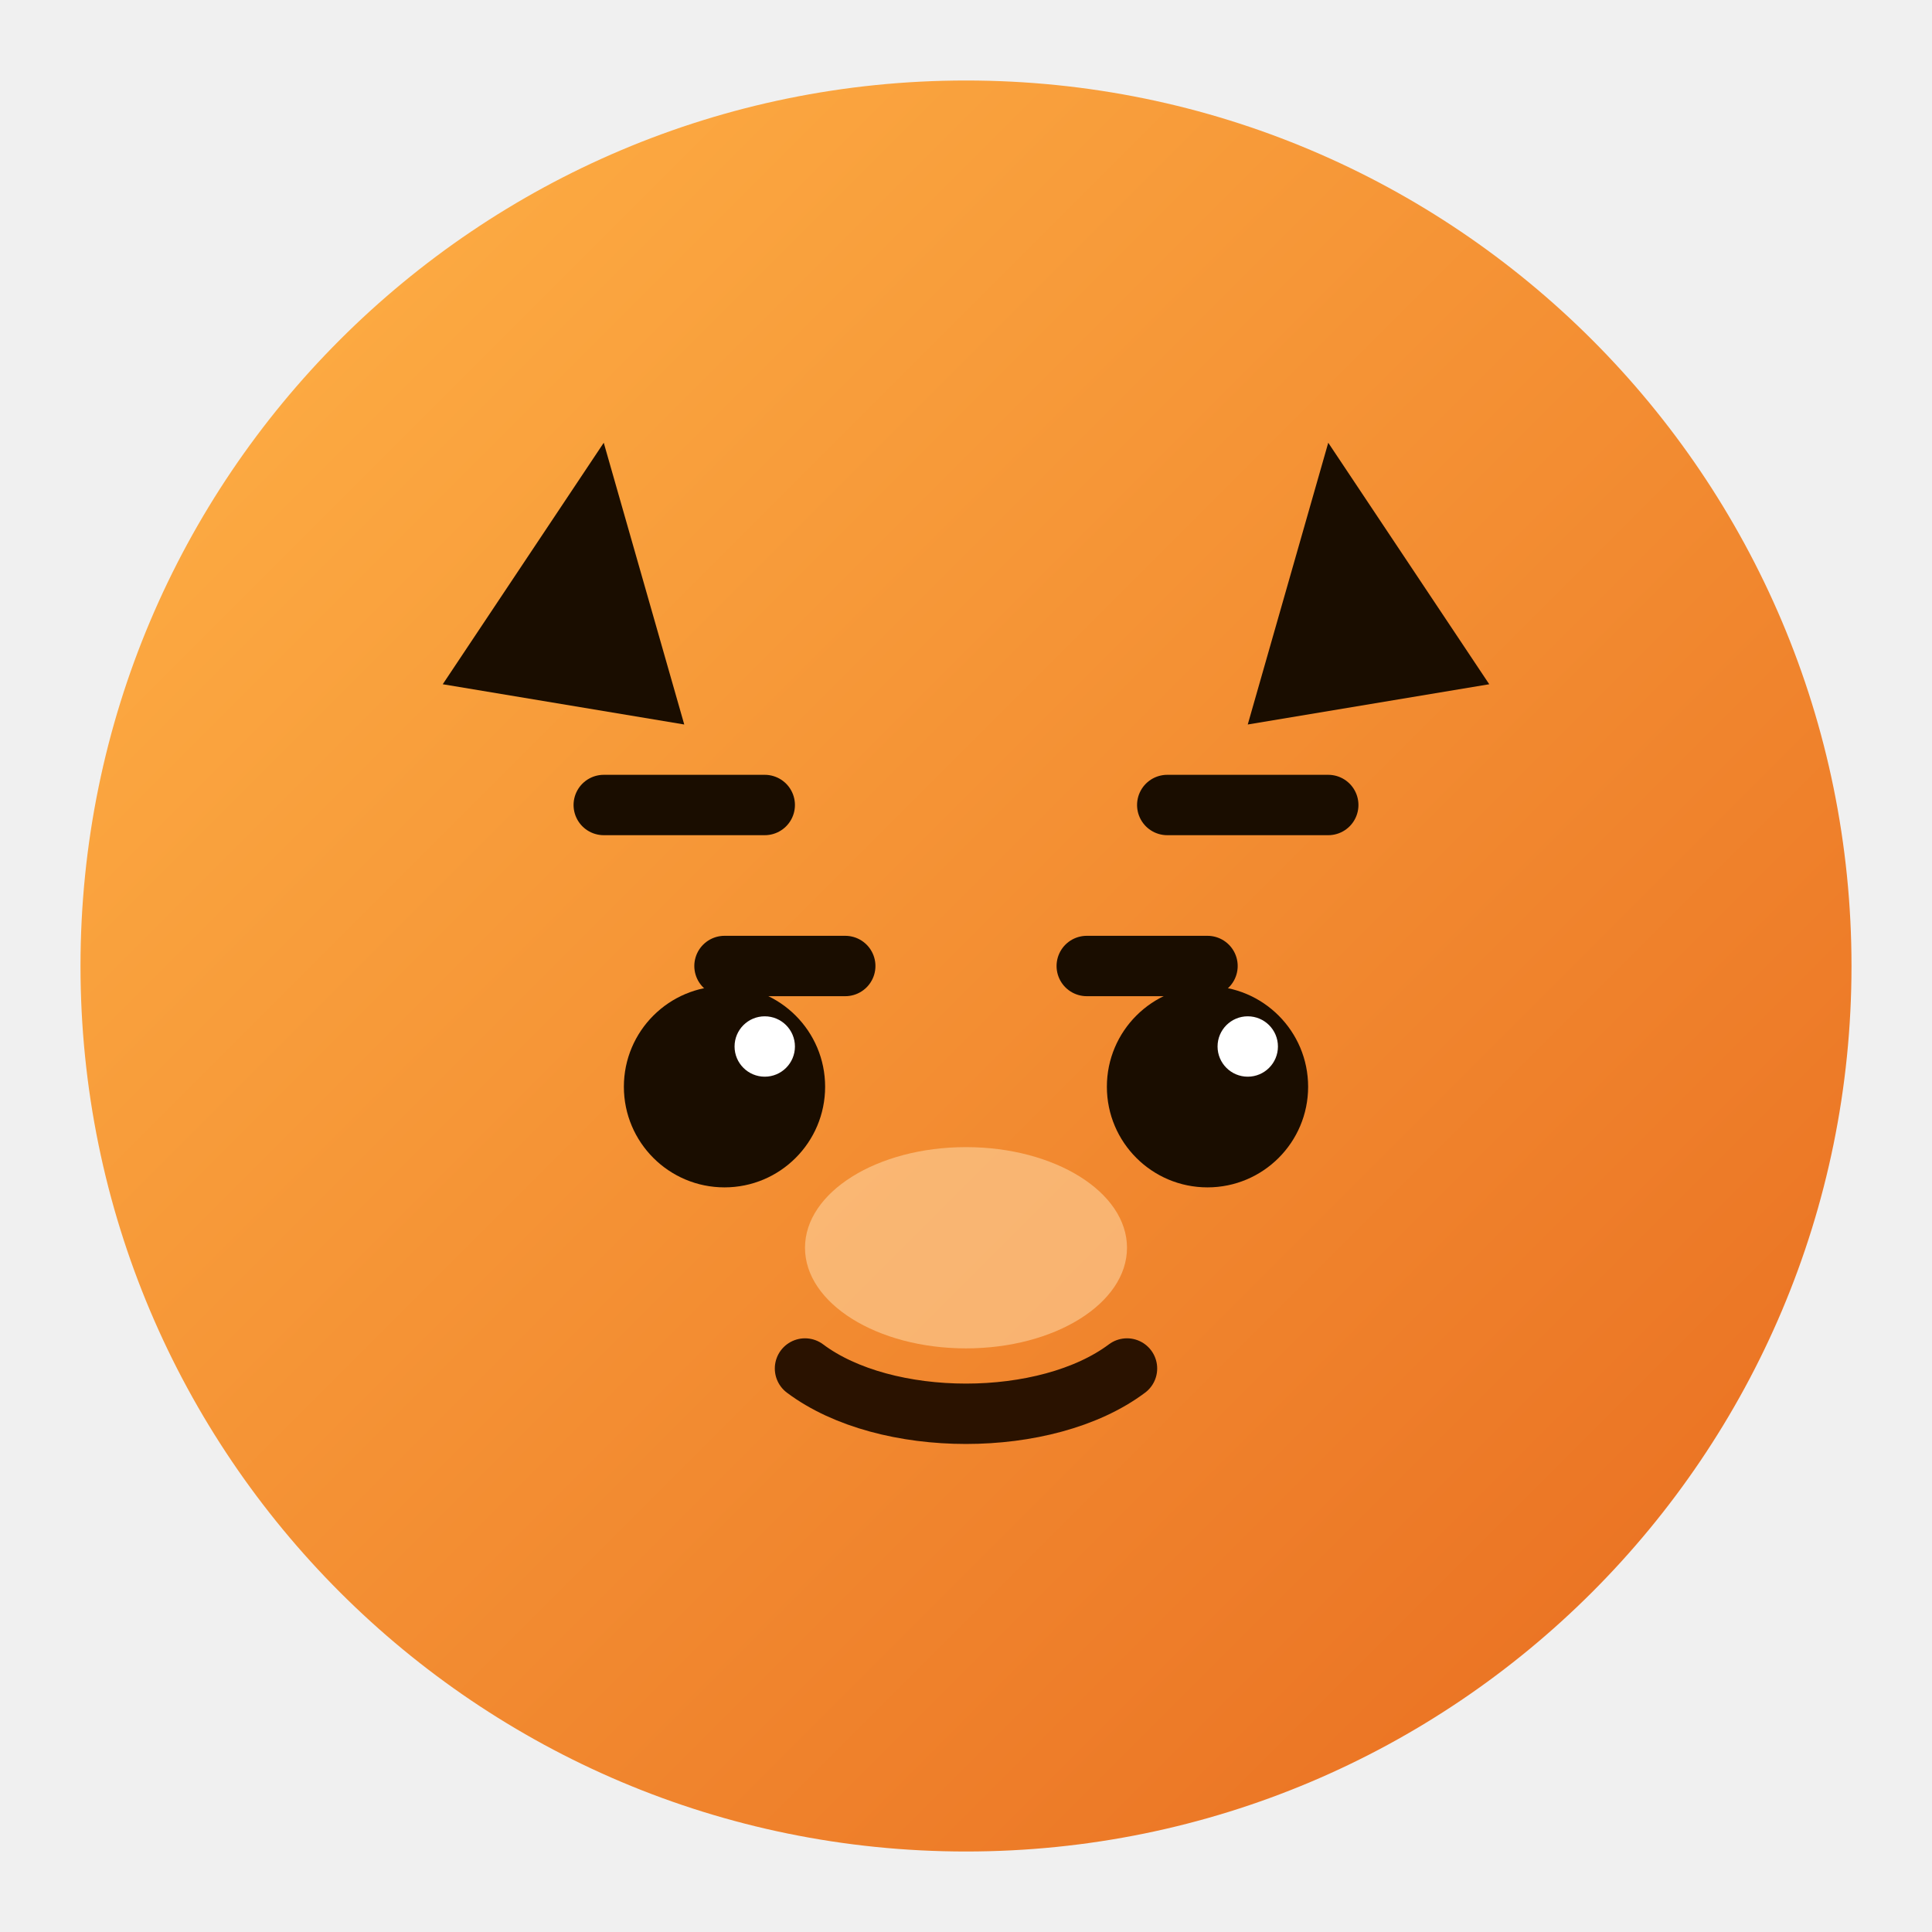
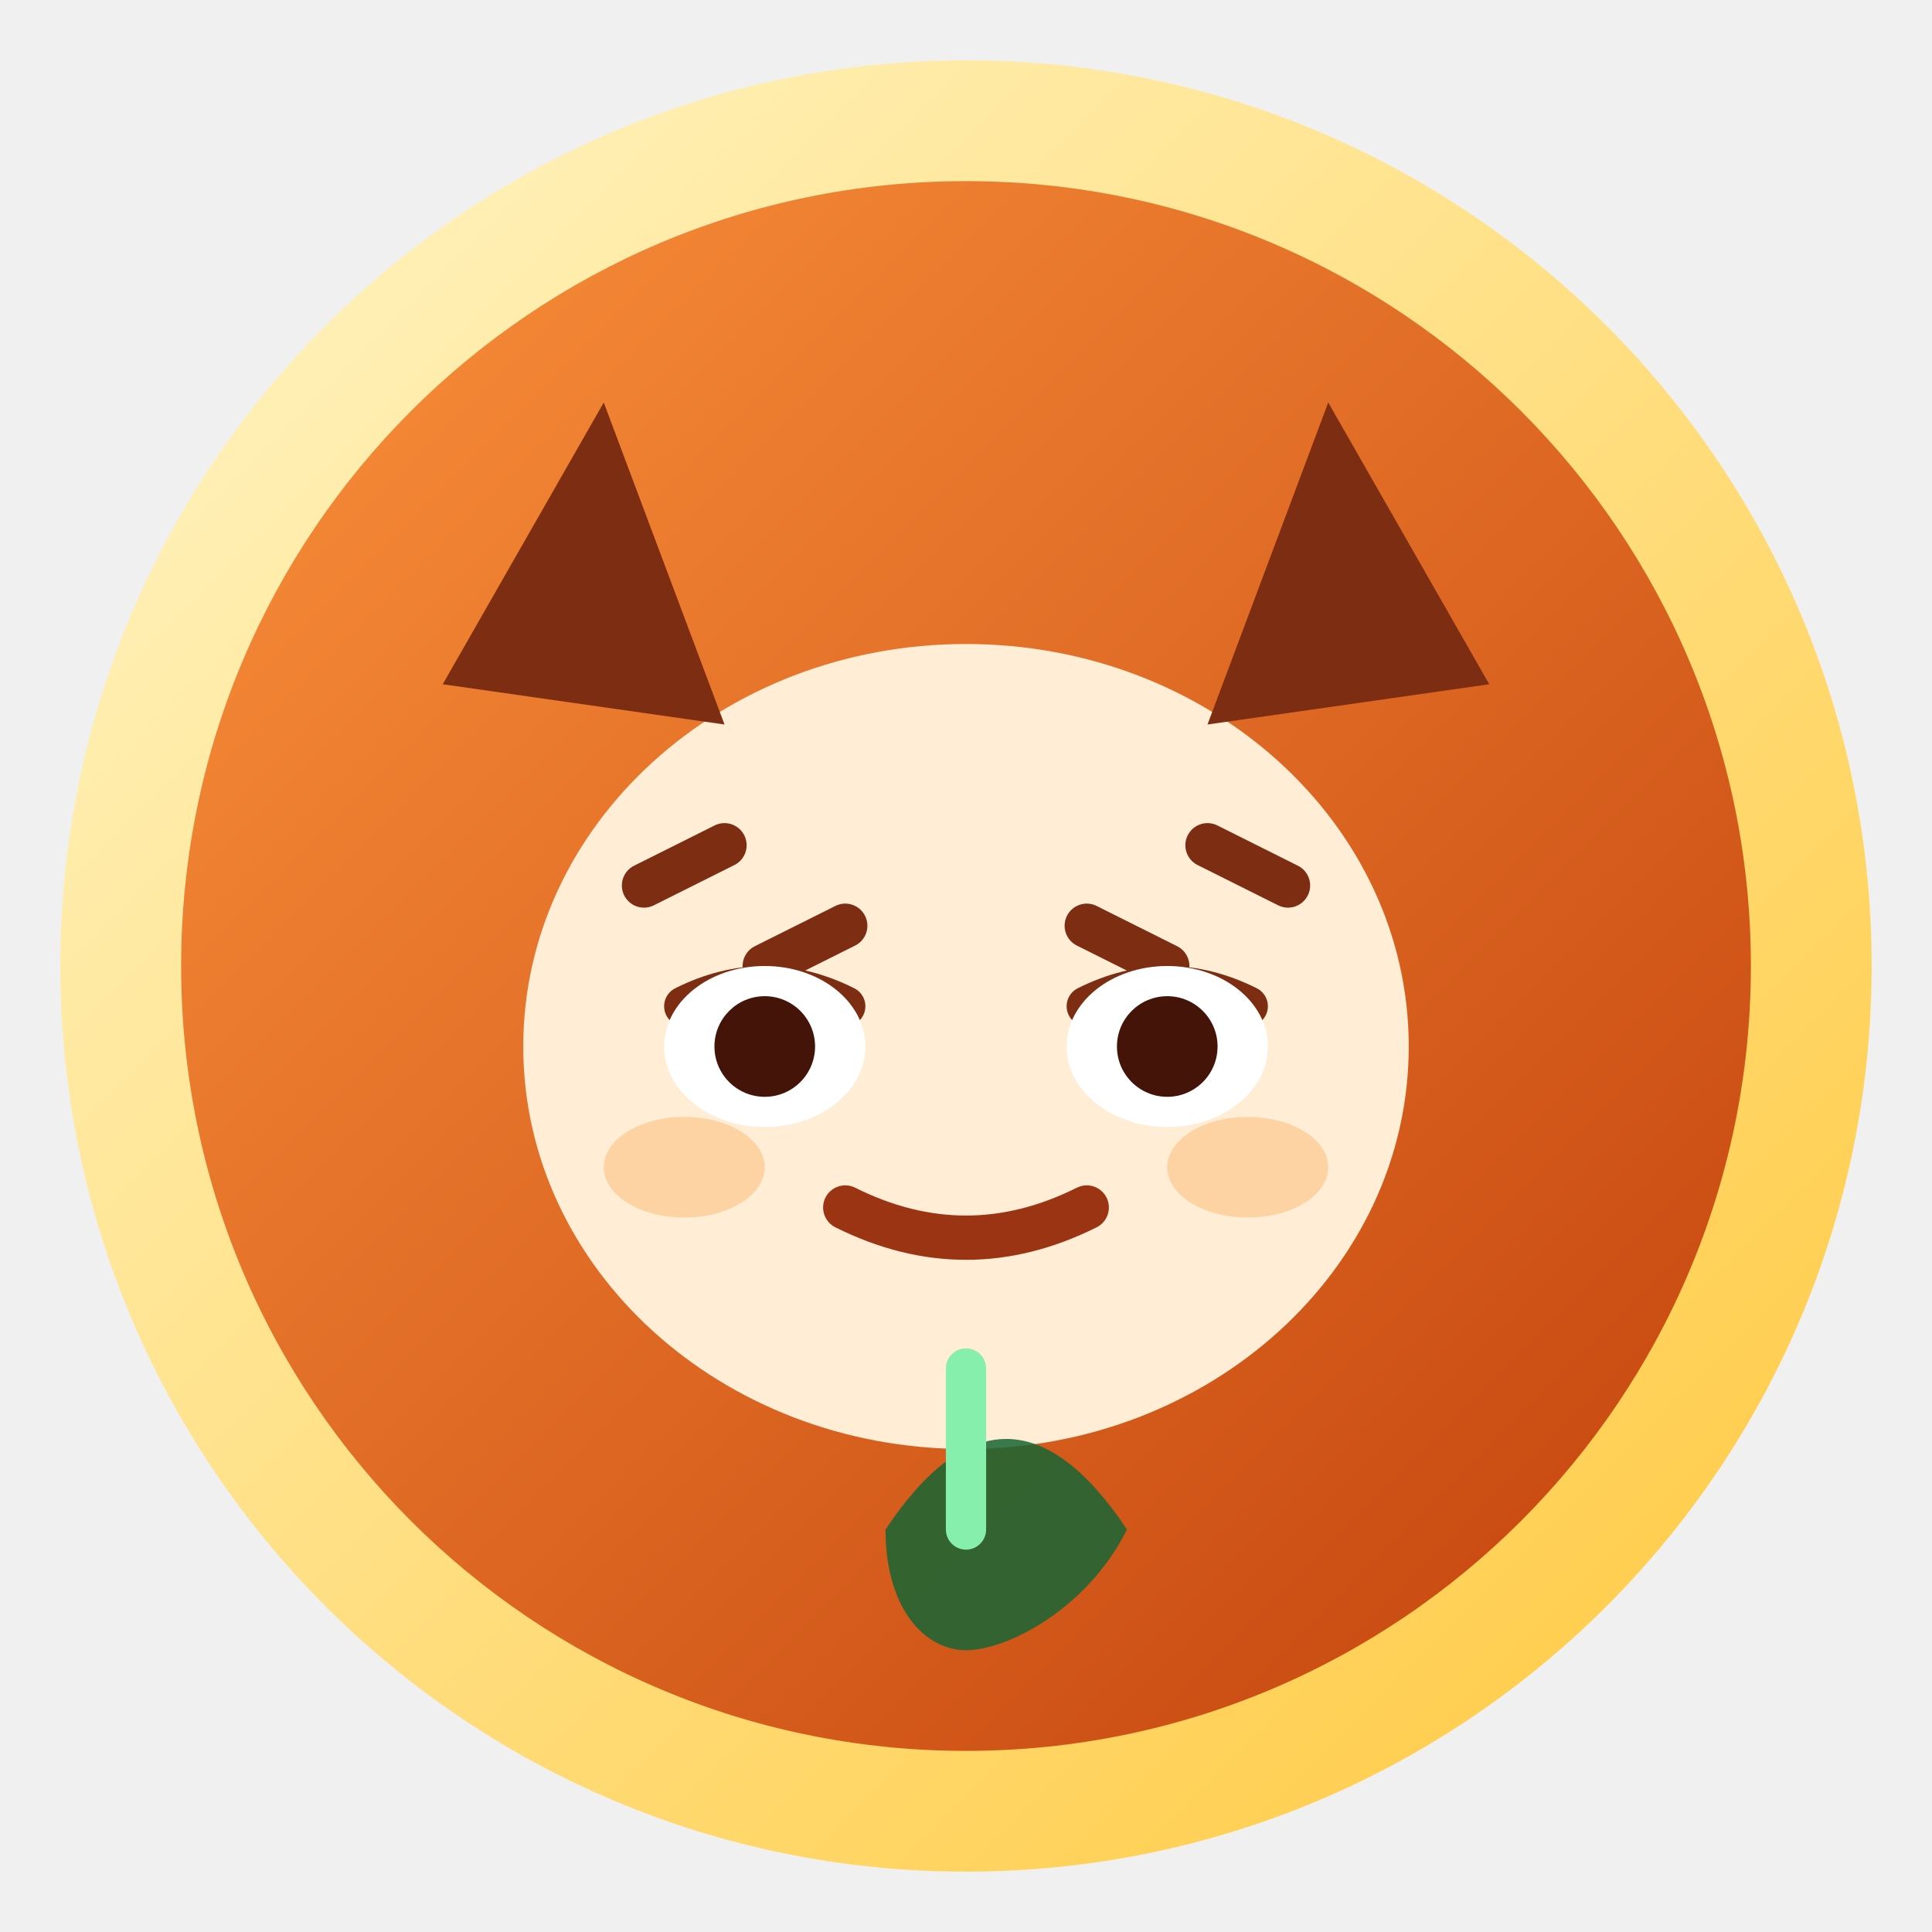
<svg xmlns="http://www.w3.org/2000/svg" viewBox="0 0 96 96" role="img" aria-label="Tora avatar">
  <defs>
    <linearGradient id="tora-bg" x1="0%" y1="0%" x2="100%" y2="100%">
-       <stop offset="0%" stop-color="#ffb347" />
-       <stop offset="100%" stop-color="#e86b1f" />
+       <stop offset="0%" stop-color="#fb923c" />
+       <stop offset="100%" stop-color="#c2410c" />
+     </linearGradient>
+     <linearGradient id="tora-ring" x1="0%" y1="0%" x2="100%" y2="100%">
+       <stop offset="0%" stop-color="#fff6c8" />
+       <stop offset="100%" stop-color="#ffc83d" />
    </linearGradient>
  </defs>
-   <circle cx="48" cy="48" r="44" fill="url(#tora-bg)" />
-   <path d="M22 34 L30 22 L34 36 Z" fill="#1a0d00" />
-   <path d="M74 34 L66 22 L62 36 Z" fill="#1a0d00" />
-   <path d="M30 40h8M58 40h8M36 48h6M54 48h6" stroke="#1a0d00" stroke-width="3" stroke-linecap="round" />
-   <circle cx="36" cy="54" r="5" fill="#1a0d00" />
-   <circle cx="60" cy="54" r="5" fill="#1a0d00" />
-   <circle cx="38" cy="52" r="1.5" fill="#fff" />
-   <circle cx="62" cy="52" r="1.5" fill="#fff" />
-   <path d="M40 68c4 3 12 3 16 0" fill="none" stroke="#2a1200" stroke-width="3" stroke-linecap="round" />
-   <ellipse cx="48" cy="62" rx="8" ry="5" fill="#ffd9a8" opacity="0.55" />
+   <circle cx="48" cy="48" r="45" fill="url(#tora-ring)" />
+   <circle cx="48" cy="48" r="39" fill="url(#tora-bg)" />
+   <ellipse cx="48" cy="52" rx="22" ry="20" fill="#ffedd5" />
+   <path d="M22 34 L30 20 L36 36 Z M74 34 L66 20 L60 36 Z" fill="#7c2d12" />
+   <path d="M32 44 L36 42 M60 42 L64 44 M38 48 L42 46 M54 46 L58 48" stroke="#7c2d12" stroke-width="2.2" stroke-linecap="round" />
+   <path d="M34 50 Q38 48 42 50 M54 50 Q58 48 62 50" fill="none" stroke="#7c2d12" stroke-width="2" stroke-linecap="round" />
+   <ellipse cx="38" cy="52" rx="5" ry="4" fill="#fff" />
+   <ellipse cx="58" cy="52" rx="5" ry="4" fill="#fff" />
+   <circle cx="38" cy="52" r="2.5" fill="#431407" />
+   <circle cx="58" cy="52" r="2.5" fill="#431407" />
+   <path d="M42 60 Q48 63 54 60" fill="none" stroke="#9a3412" stroke-width="2.2" stroke-linecap="round" />
+   <ellipse cx="34" cy="58" rx="4" ry="2.5" fill="#fdba74" opacity="0.5" />
+   <ellipse cx="62" cy="58" rx="4" ry="2.5" fill="#fdba74" opacity="0.5" />
+   <path d="M44 76 C48 70 52 70 56 76 C54 80 50 82 48 82 C46 82 44 80 44 76Z" fill="#166534" opacity="0.85" />
+   <path d="M48 68 L48 76" stroke="#86efac" stroke-width="2" stroke-linecap="round" />
</svg>
